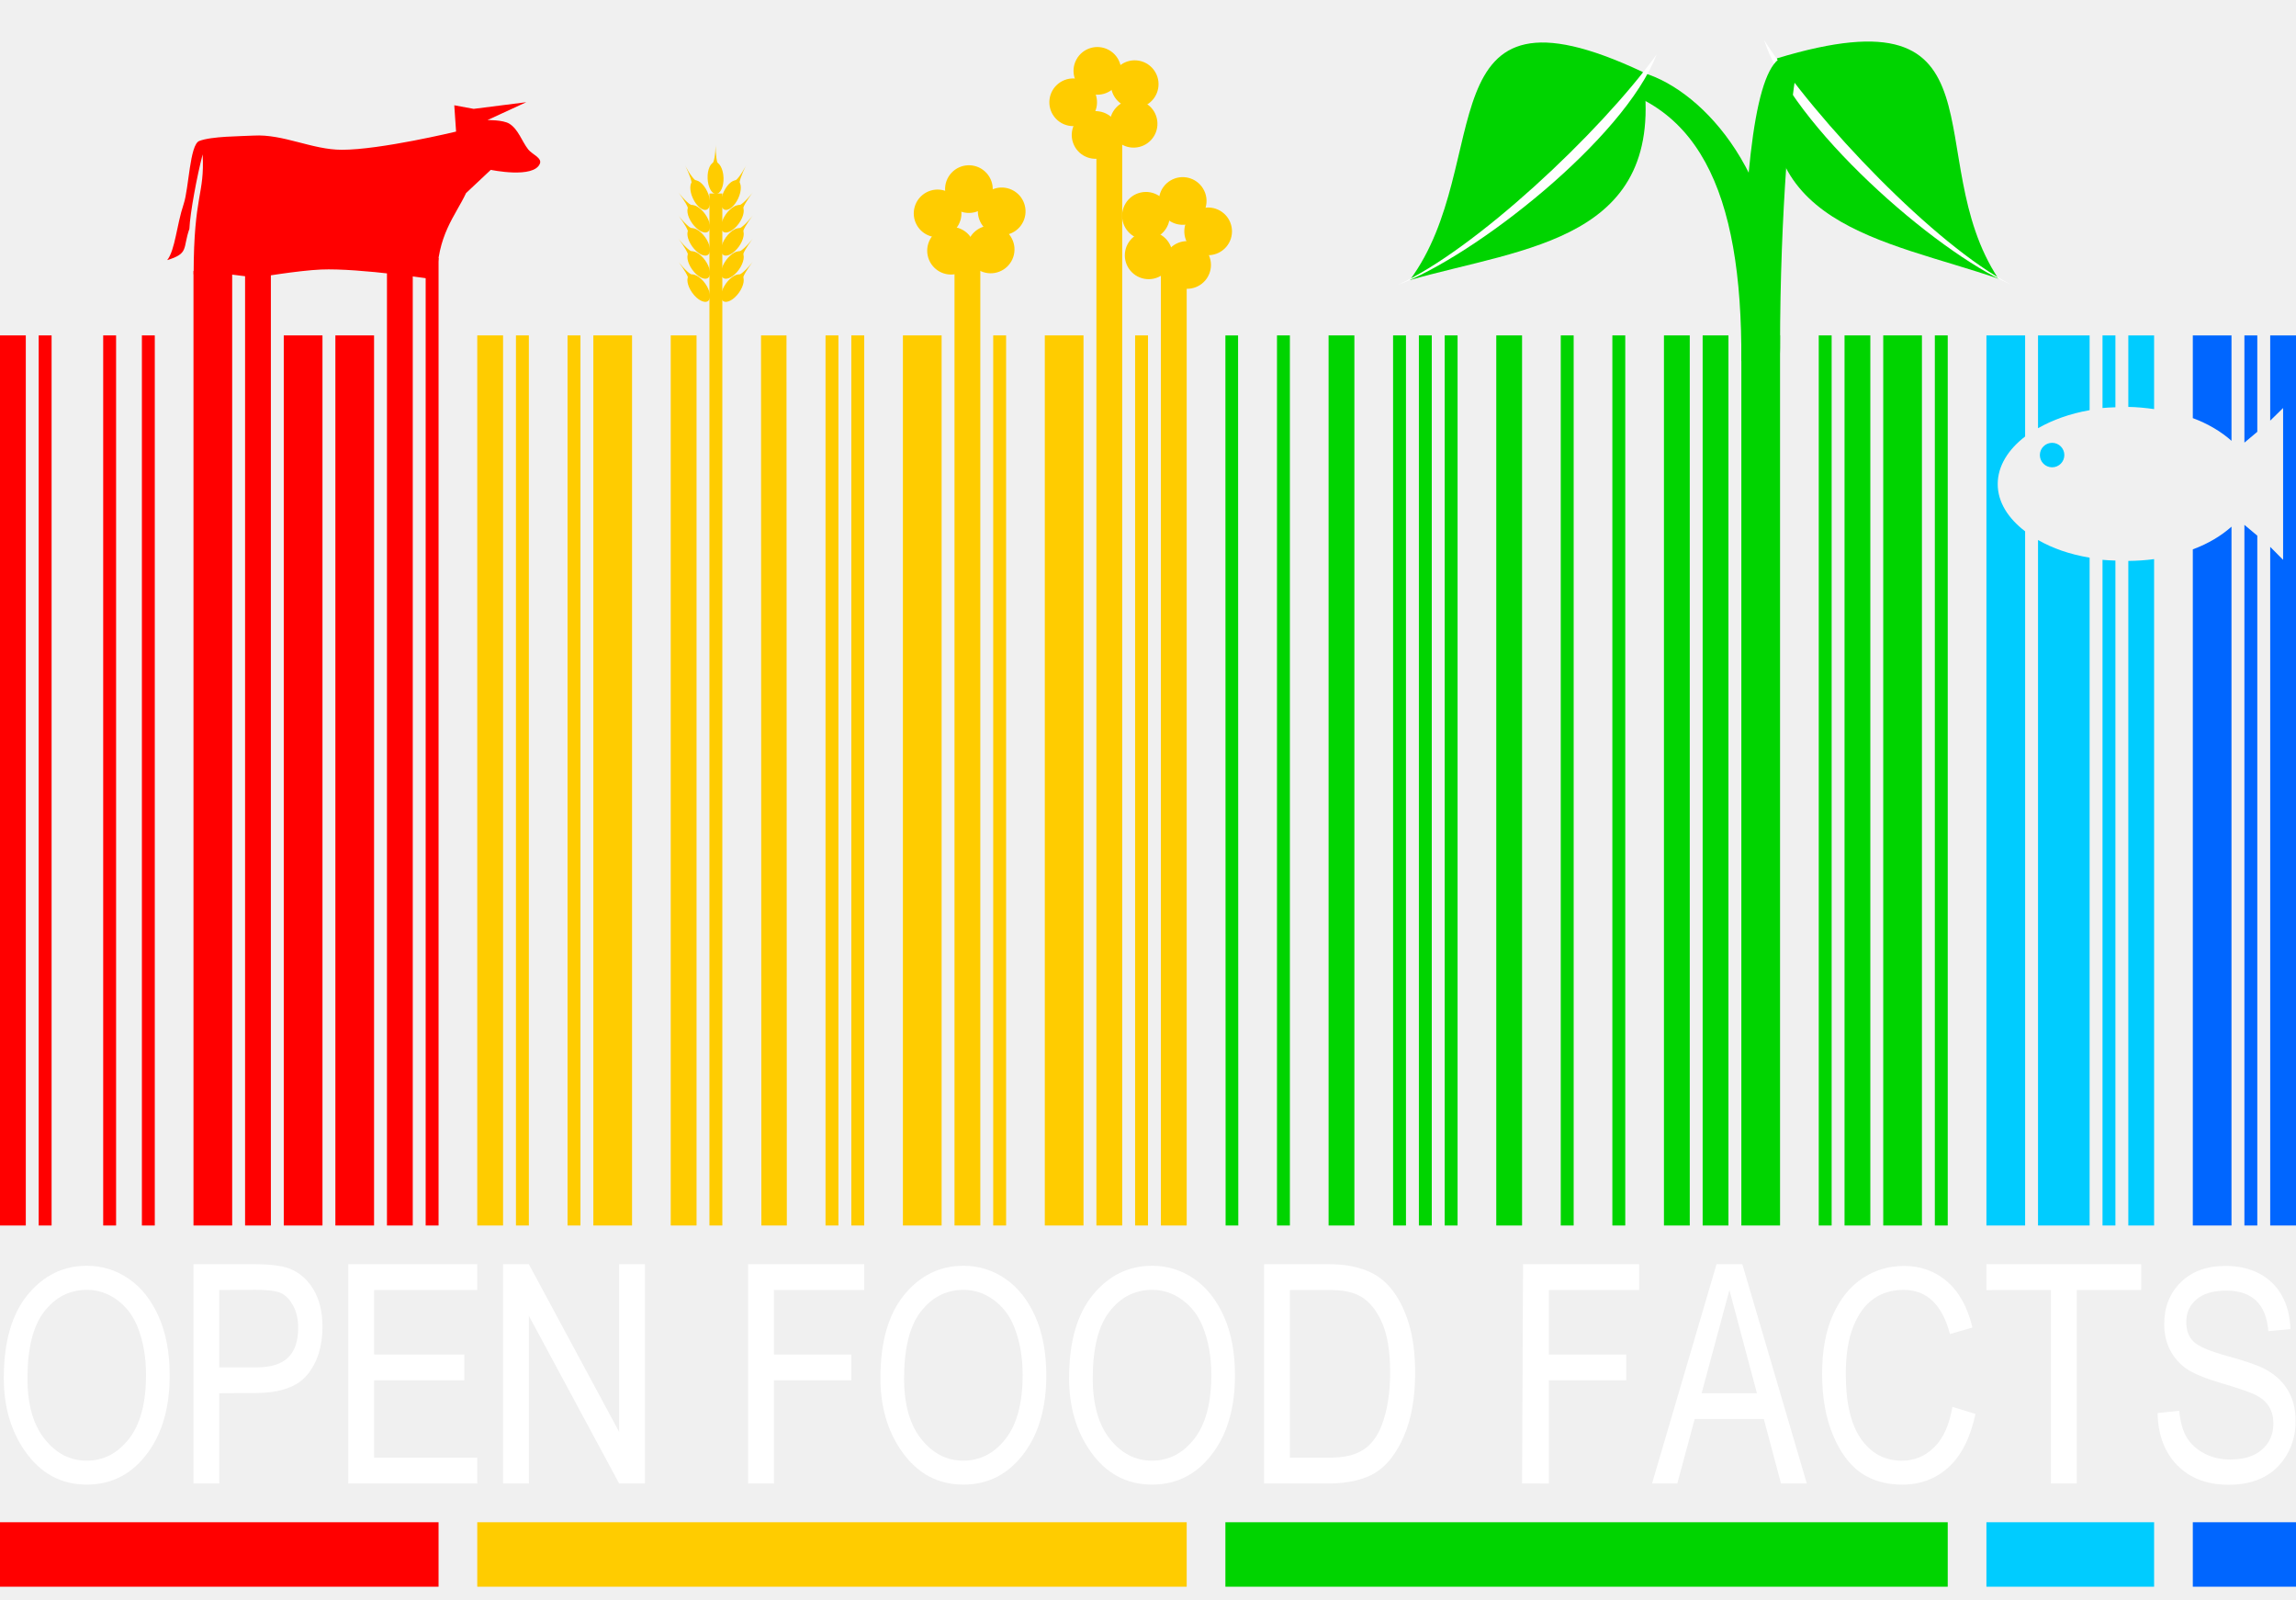
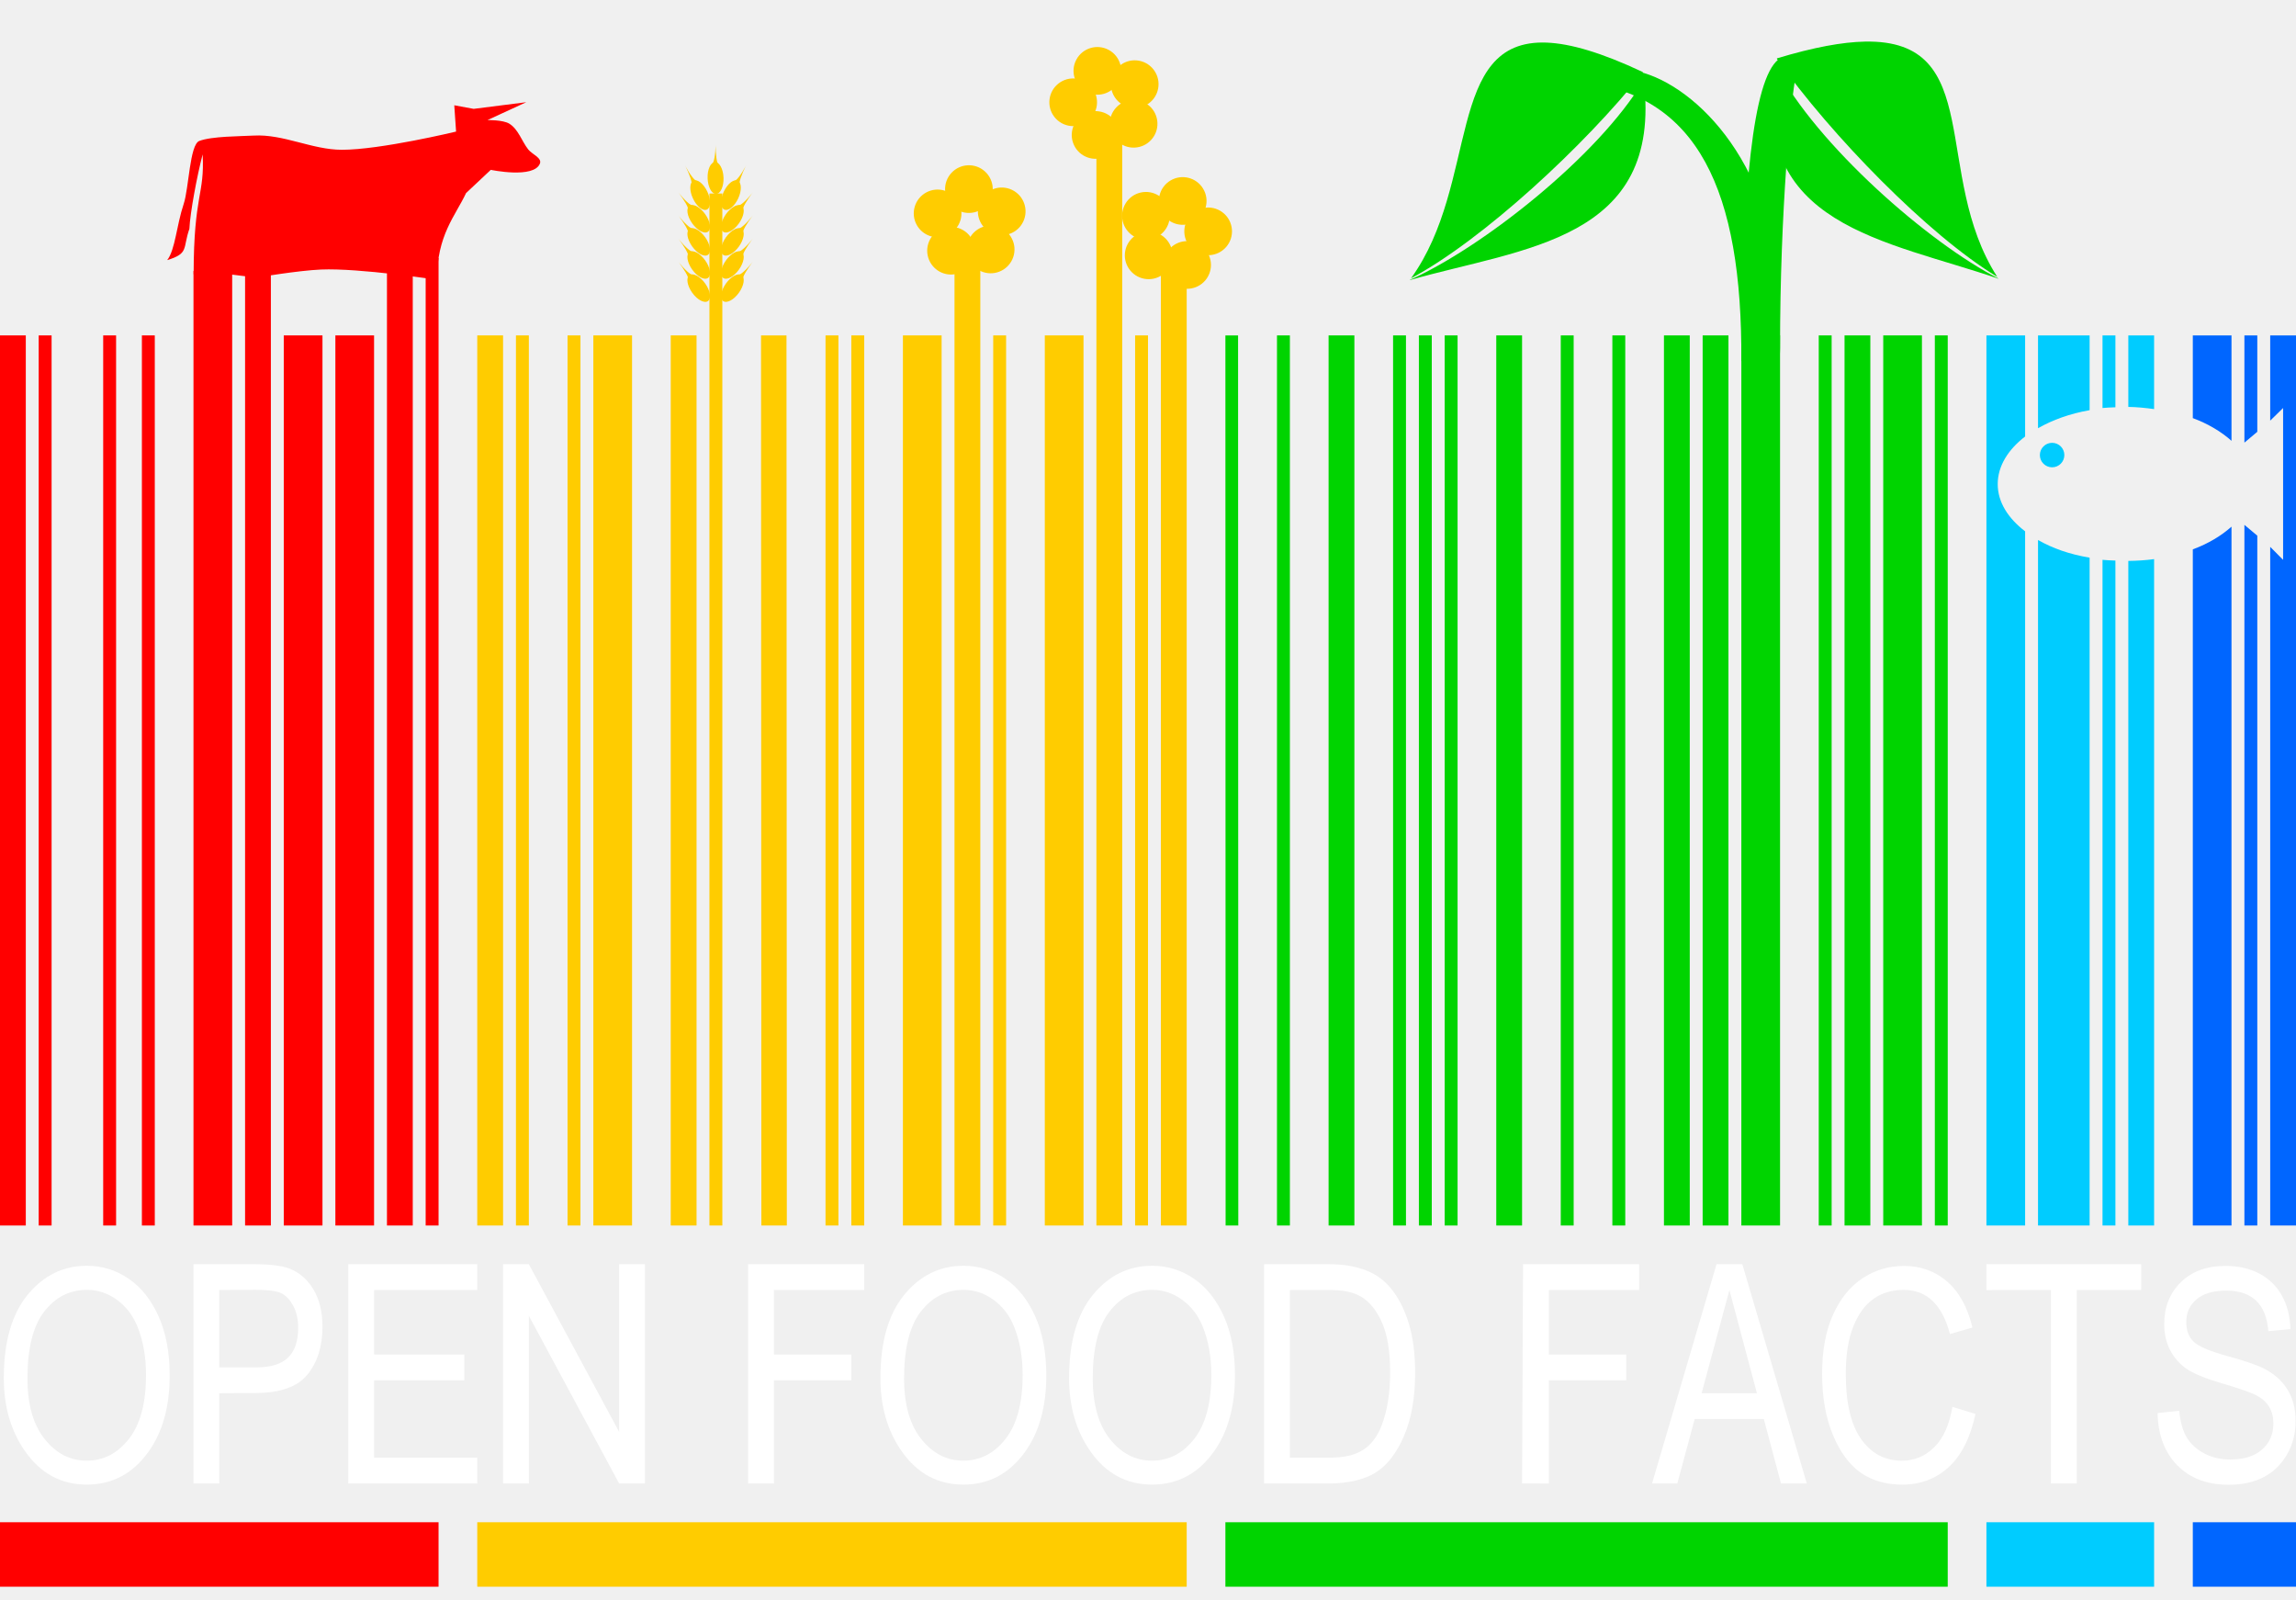
<svg xmlns="http://www.w3.org/2000/svg" width="178" height="124" id="svg8313" version="1.1">
  <defs id="defs8315" />
  <g id="layer1">
    <path style="fill:#0066ff;fill-opacity:1;fill-rule:nonzero;stroke:none" d="m 170,26 0,6.411 c 1.196,0.444 2.214,1.06 3,1.761 L 173,26 Z m 4,0 0,8.312 1,-0.839 L 175,26 Z m 2,0 0,6.607 1,-0.978 0,11.769 -1,-1.006 0,52.609 2,0 0,-69 z M 174,40.686 174,95 l 1,0 0,-53.475 z m -1,0.14 c -0.786,0.702 -1.796,1.313 -3,1.761 L 170,95 l 3,0 z" id="path7944" />
    <path style="fill:#00ccff;fill-opacity:1;fill-rule:nonzero;stroke:none" d="m 154,26 0,69 3,0 0,-53.811 c -1.324,-1.015 -2.125,-2.271 -2.125,-3.662 0,-1.391 0.801,-2.675 2.125,-3.69 L 157,26 Z m 4,0 0,7.194 c 1.126,-0.643 2.47,-1.129 4,-1.398 L 162,26 Z m 5,0 0,5.628 c 0.33,-0.036 0.66,-0.04 1,-0.056 l 0,-5.572 c -0.352,4.6e-5 -0.648,-3.3e-5 -1,-5.7e-5 z m 2,0 0,5.544 c 0.683,0.008 1.358,0.081 2,0.168 L 167,26 Z M 158,41.86 158,95 l 4,0 0,-51.77 c -1.587,-0.269 -2.875,-0.728 -4,-1.37 z m 9,1.482 c -0.641,0.088 -1.319,0.132 -2,0.14 L 165,95 l 2,0 z m -4,0.056 L 163,95 l 1,0 0,-51.546 c -0.34,-0.016 -0.671,-0.019 -1,-0.056 z" id="path7946" />
    <path id="path7948" d="m 150,26 0,69 1,0 0,-69 z" style="fill:#00d400;fill-opacity:1;fill-rule:nonzero;stroke:none" />
    <path id="path7950" d="m 146,26 0,69 3,0 0,-69 z" style="fill:#00d400;fill-opacity:1;fill-rule:nonzero;stroke:none" />
    <path id="path7952" d="m 143,26 0,69 2,0 0,-69 z" style="fill:#00d400;fill-opacity:1;fill-rule:nonzero;stroke:none" />
    <path id="path7954" d="m 141,26 0,69 1,0 0,-69 z" style="fill:#00d400;fill-opacity:1;fill-rule:nonzero;stroke:none" />
    <path id="path7956" d="m 135,24 0,71 3,0 -5e-5,-69 z" style="fill:#00d400;fill-opacity:1;fill-rule:nonzero;stroke:none" />
    <path id="path7958" d="m 132,26 0,69 2,0 -4e-5,-69 z" style="fill:#00d400;fill-opacity:1;fill-rule:nonzero;stroke:none" />
    <path id="path7960" d="m 129,26 0,69 2,0 1e-5,-69 z" style="fill:#00d400;fill-opacity:1;fill-rule:nonzero;stroke:none" />
    <path id="path7962" d="m 125,26 0,69 1,0 5e-5,-69 z" style="fill:#00d400;fill-opacity:1;fill-rule:nonzero;stroke:none" />
    <path id="path7964" d="m 121,26 0,69 1,0 6e-5,-69 z" style="fill:#00d400;fill-opacity:1;fill-rule:nonzero;stroke:none" />
    <path id="path7966" d="m 116,26 0,69 2,0 1e-5,-69 z" style="fill:#00d400;fill-opacity:1;fill-rule:nonzero;stroke:none" />
    <path id="path7968" d="m 112,26 0,69 1,0 -5e-5,-69 z" style="fill:#00d400;fill-opacity:1;fill-rule:nonzero;stroke:none" />
    <path id="path7970" d="m 110,26 0,69 1,0 -5e-5,-69 z" style="fill:#00d400;fill-opacity:1;fill-rule:nonzero;stroke:none" />
    <path id="path7972" d="m 108,26 0,69 1,0 4e-5,-69 z" style="fill:#00d400;fill-opacity:1;fill-rule:nonzero;stroke:none" />
    <path id="path7974" d="m 103,26 0,69 2,0 1e-5,-69 z" style="fill:#00d400;fill-opacity:1;fill-rule:nonzero;stroke:none" />
    <path id="path7976" d="m 99,26 0,69 1,0 0,-69 z" style="fill:#00d400;fill-opacity:1;fill-rule:nonzero;stroke:none" />
    <path id="path7978" d="m 95,26 0.017,69 0.983,0 -0.017,-69 z" style="fill:#00d400;fill-opacity:1;fill-rule:nonzero;stroke:none" />
    <path id="path7980" d="m 90,21 0,74 2,0 0,-74 z" style="fill:#ffcc00;fill-opacity:1;fill-rule:nonzero;stroke:none" />
    <path id="path7983" d="m 88,26 0,69 1,0 0,-69 z" style="fill:#ffcc00;fill-opacity:1;fill-rule:nonzero;stroke:none" />
    <path id="path7985" d="m 85,10 0,85 2,0 0,-85 z" style="fill:#ffcc00;fill-opacity:1;fill-rule:nonzero;stroke:none" />
    <path id="path7987" d="m 81,26 0,69 3,0 4e-6,-69 z" style="fill:#ffcc00;fill-opacity:1;fill-rule:nonzero;stroke:none" />
    <path id="path7989" d="m 77,26 0,69 1,0 3e-6,-69 z" style="fill:#ffcc00;fill-opacity:1;fill-rule:nonzero;stroke:none" />
    <path id="path7991" d="m 74,20 0,75 2,0 -7e-6,-75 z" style="fill:#ffcc00;fill-opacity:1;fill-rule:nonzero;stroke:none" />
    <path id="path7993" d="m 70,26 0,69 3,0 4e-6,-69 z" style="fill:#ffcc00;fill-opacity:1;fill-rule:nonzero;stroke:none" />
    <path id="path7995" d="m 66,26 0,69 1,0 3e-6,-69 z" style="fill:#ffcc00;fill-opacity:1;fill-rule:nonzero;stroke:none" />
    <path id="path7997" d="m 64,26 0,69 1,0 10e-7,-69 z" style="fill:#ffcc00;fill-opacity:1;fill-rule:nonzero;stroke:none" />
    <path id="path7999" d="m 59,26 0.026,69 1.974,0 -0.027,-69 z" style="fill:#ffcc00;fill-opacity:1;fill-rule:nonzero;stroke:none" />
    <path id="path8001" d="m 55,15 0,80 1,0 -9e-6,-80 z" style="fill:#ffcc00;fill-opacity:1;fill-rule:nonzero;stroke:none" />
    <path id="path8003" d="m 52,26 0,69 2,0 3e-6,-69 z" style="fill:#ffcc00;fill-opacity:1;fill-rule:nonzero;stroke:none" />
    <path id="path8005" d="m 46,26 0,69 3,0 -7e-6,-69 z" style="fill:#ffcc00;fill-opacity:1;fill-rule:nonzero;stroke:none" />
    <path id="path8007" d="m 44,26 0,69 1,0 10e-7,-69 z" style="fill:#ffcc00;fill-opacity:1;fill-rule:nonzero;stroke:none" />
    <path id="path8009" d="m 40,26 0,69 1,0 2e-6,-69 z" style="fill:#ffcc00;fill-opacity:1;fill-rule:nonzero;stroke:none" />
    <path id="path8011" d="m 37,26 0,69 2,0 4e-6,-69 z" style="fill:#ffcc00;fill-opacity:1;fill-rule:nonzero;stroke:none" />
    <path id="path8013" d="m 33,20 0,75 1,0 -7e-6,-75 z" style="fill:#ff0000;fill-opacity:1;fill-rule:nonzero;stroke:none" />
    <path id="path8015" d="m 30,19 0,76 2,0 4e-6,-76 z" style="fill:#ff0000;fill-opacity:1;fill-rule:nonzero;stroke:none" />
    <path id="path8017" d="m 26,26 0,69 3,0 0,-69 z" style="fill:#ff0000;fill-opacity:1;fill-rule:nonzero;stroke:none" />
    <path id="path8019" d="m 22,26 0,69 3,0 -5e-6,-69 z" style="fill:#ff0000;fill-opacity:1;fill-rule:nonzero;stroke:none" />
    <path id="path8021" d="m 19,20 0,75 2,0 -8.6e-5,-75 z" style="fill:#ff0000;fill-opacity:1;fill-rule:nonzero;stroke:none" />
    <path id="path8023" d="m 15,21 0,74 3,0 -3.5e-5,-74 z" style="fill:#ff0000;fill-opacity:1;fill-rule:nonzero;stroke:none" />
    <path id="path8025" d="m 11,26 0,69 1,0 -4.9e-5,-69 z" style="fill:#ff0000;fill-opacity:1;fill-rule:nonzero;stroke:none" />
    <path id="path8027" d="M 8,26 8,95 9,95 9,26 Z" style="fill:#ff0000;fill-opacity:1;fill-rule:nonzero;stroke:none" />
    <path id="path8029" d="m 3,26 0,69 1,0 0,-69 z" style="fill:#ff0000;fill-opacity:1;fill-rule:nonzero;stroke:none" />
    <path id="path8031" d="m 1.3e-5,26 0,69 2,0 0,-69 z" style="fill:#ff0000;fill-opacity:1;fill-rule:nonzero;stroke:none" />
    <path id="path8033" d="m 12.96,20.168 c 0.63,-0.816 0.719,-2.676 1.281,-4.359 0.405,-1.213 0.464,-4.597 1.209,-4.882 0.968,-0.371 3.17,-0.358 4.224,-0.417 2.3,-0.128 4.519,1.099 6.823,1.101 2.991,0.004 8.861,-1.411 8.861,-1.411 l -0.14,-2.039 1.506,0.278 4.077,-0.517 -3.008,1.386 c 0,0 1.202,-0.021 1.688,0.277 0.705,0.432 0.96,1.347 1.469,1.999 0.292,0.374 1.082,0.654 0.908,1.096 -0.47,1.191 -3.809,0.486 -3.809,0.486 l -1.919,1.803 c -0.833,1.779 -2.261,3.262 -2.254,6.722 0,0 -6.007,-0.923 -8.991,-0.797 -1.764,0.075 -4.969,0.618 -4.969,0.618 -1.609,-0.137 -3.297,-0.529 -4.905,-0.25 0.009,-6.235 0.867,-6.129 0.699,-9.295 -0.439,1.68 -0.971,4.517 -1.027,5.772 -0.535,1.526 -0.012,1.9 -1.722,2.426 z" style="fill:#ff0000;fill-opacity:1" />
    <g style="fill:#ffcc00" transform="matrix(0.01488015,-0.01147672,0.01147672,0.01488015,39.17529,7.567521)" id="g8035">
      <ellipse ry="32.857" rx="65.714" cy="762.362" cx="567.143" style="fill:#ffcc00;fill-opacity:1;stroke:none" id="path8037" transform="matrix(0.5827094,-0.8126806,0.8126806,0.5827094,-465.7507,809.0326)" />
      <path style="fill:#ffcc00;fill-opacity:1;stroke:none" d="m 494.286,741.648 c 0,0 14.409,-2.316 20.714,-5.714 22.088,-11.904 53.571,-52.857 53.571,-52.857 0,0 -33.142,43.139 -40,65 -2.072,6.604 -1.429,20.714 -1.429,20.714 z" id="path8039" />
    </g>
    <g transform="matrix(0.8945857,0,0,0.8945857,-468.1301,-644.427)" id="g8041">
      <g id="g8043" transform="translate(-9.545942,1.149048)" style="fill:#ffcc00">
        <g transform="matrix(0.02100622,0,0,0.02100622,586.1392,725.5328)" id="g8045" style="fill:#ffcc00">
          <ellipse ry="32.857" rx="65.714" cy="762.362" cx="567.143" style="fill:#ffcc00;fill-opacity:1;stroke:none" id="path8047" transform="matrix(0.5827094,-0.8126806,0.8126806,0.5827094,-465.7507,809.0326)" />
          <path style="fill:#ffcc00;fill-opacity:1;stroke:none" d="m 494.286,741.648 c 0,0 14.409,-2.316 20.714,-5.714 22.088,-11.904 53.571,-52.857 53.571,-52.857 0,0 -33.142,43.139 -40,65 -2.072,6.604 -1.429,20.714 -1.429,20.714 z" id="path8049" />
        </g>
        <g transform="matrix(0.02100622,0,0,0.02100622,586.1392,727.5359)" id="g8051" style="fill:#ffcc00">
          <ellipse ry="32.857" rx="65.714" cy="762.362" cx="567.143" style="fill:#ffcc00;fill-opacity:1;stroke:none" id="path8053" transform="matrix(0.5827094,-0.8126806,0.8126806,0.5827094,-465.7507,809.0326)" />
          <path style="fill:#ffcc00;fill-opacity:1;stroke:none" d="m 494.286,741.648 c 0,0 14.409,-2.316 20.714,-5.714 22.088,-11.904 53.571,-52.857 53.571,-52.857 0,0 -33.142,43.139 -40,65 -2.072,6.604 -1.429,20.714 -1.429,20.714 z" id="path8055" />
        </g>
        <g transform="matrix(0.02100622,0,0,0.02100622,586.1392,723.5297)" id="g8057" style="fill:#ffcc00">
          <ellipse ry="32.857" rx="65.714" cy="762.362" cx="567.143" style="fill:#ffcc00;fill-opacity:1;stroke:none" id="path8059" transform="matrix(0.5827094,-0.8126806,0.8126806,0.5827094,-465.7507,809.0326)" />
          <path style="fill:#ffcc00;fill-opacity:1;stroke:none" d="m 494.286,741.648 c 0,0 14.409,-2.316 20.714,-5.714 22.088,-11.904 53.571,-52.857 53.571,-52.857 0,0 -33.142,43.139 -40,65 -2.072,6.604 -1.429,20.714 -1.429,20.714 z" id="path8061" />
        </g>
        <g transform="matrix(0.02100622,0,0,0.02100622,586.1392,721.5266)" id="g8063" style="fill:#ffcc00">
          <ellipse ry="32.857" rx="65.714" cy="762.362" cx="567.143" style="fill:#ffcc00;fill-opacity:1;stroke:none" id="path8065" transform="matrix(0.5827094,-0.8126806,0.8126806,0.5827094,-465.7507,809.0326)" />
          <path style="fill:#ffcc00;fill-opacity:1;stroke:none" d="m 494.286,741.648 c 0,0 14.409,-2.316 20.714,-5.714 22.088,-11.904 53.571,-52.857 53.571,-52.857 0,0 -33.142,43.139 -40,65 -2.072,6.604 -1.429,20.714 -1.429,20.714 z" id="path8067" />
        </g>
        <g transform="matrix(0.02064274,-0.0038908,0.0038908,0.02064274,583.1049,721.6493)" id="g8069" style="fill:#ffcc00">
          <ellipse ry="32.857" rx="65.714" cy="762.362" cx="567.143" style="fill:#ffcc00;fill-opacity:1;stroke:none" id="path8071" transform="matrix(0.5827094,-0.8126806,0.8126806,0.5827094,-465.7507,809.0326)" />
          <path style="fill:#ffcc00;fill-opacity:1;stroke:none" d="m 494.286,741.648 c 0,0 14.409,-2.316 20.714,-5.714 22.088,-11.904 53.571,-52.857 53.571,-52.857 0,0 -33.142,43.139 -40,65 -2.072,6.604 -1.429,20.714 -1.429,20.714 z" id="path8073" />
        </g>
      </g>
      <g id="g8075" style="fill:#ffcc00" transform="translate(-10.25305,1.149048)">
        <g transform="matrix(-0.02100622,0,0,0.02100622,604.2694,725.5328)" id="g8077" style="fill:#ffcc00">
          <ellipse ry="32.857" rx="65.714" cy="762.362" cx="567.143" style="fill:#ffcc00;fill-opacity:1;stroke:none" id="path8079" transform="matrix(0.5827094,-0.8126806,0.8126806,0.5827094,-465.7507,809.0326)" />
          <path style="fill:#ffcc00;fill-opacity:1;stroke:none" d="m 494.286,741.648 c 0,0 14.409,-2.316 20.714,-5.714 22.088,-11.904 53.571,-52.857 53.571,-52.857 0,0 -33.142,43.139 -40,65 -2.072,6.604 -1.429,20.714 -1.429,20.714 z" id="path8081" />
        </g>
        <g transform="matrix(-0.02100622,0,0,0.02100622,604.2694,727.5359)" id="g8083" style="fill:#ffcc00">
          <ellipse ry="32.857" rx="65.714" cy="762.362" cx="567.143" style="fill:#ffcc00;fill-opacity:1;stroke:none" id="path8085" transform="matrix(0.5827094,-0.8126806,0.8126806,0.5827094,-465.7507,809.0326)" />
          <path style="fill:#ffcc00;fill-opacity:1;stroke:none" d="m 494.286,741.648 c 0,0 14.409,-2.316 20.714,-5.714 22.088,-11.904 53.571,-52.857 53.571,-52.857 0,0 -33.142,43.139 -40,65 -2.072,6.604 -1.429,20.714 -1.429,20.714 z" id="path8087" />
        </g>
        <g transform="matrix(-0.02100622,0,0,0.02100622,604.2694,723.5297)" id="g8089" style="fill:#ffcc00">
          <ellipse ry="32.857" rx="65.714" cy="762.362" cx="567.143" style="fill:#ffcc00;fill-opacity:1;stroke:none" id="path8091" transform="matrix(0.5827094,-0.8126806,0.8126806,0.5827094,-465.7507,809.0326)" />
          <path style="fill:#ffcc00;fill-opacity:1;stroke:none" d="m 494.286,741.648 c 0,0 14.409,-2.316 20.714,-5.714 22.088,-11.904 53.571,-52.857 53.571,-52.857 0,0 -33.142,43.139 -40,65 -2.072,6.604 -1.429,20.714 -1.429,20.714 z" id="path8093" />
        </g>
        <g transform="matrix(-0.02100622,0,0,0.02100622,604.2694,721.5266)" id="g8095" style="fill:#ffcc00">
          <ellipse ry="32.857" rx="65.714" cy="762.362" cx="567.143" style="fill:#ffcc00;fill-opacity:1;stroke:none" id="path8097" transform="matrix(0.5827094,-0.8126806,0.8126806,0.5827094,-465.7507,809.0326)" />
          <path style="fill:#ffcc00;fill-opacity:1;stroke:none" d="m 494.286,741.648 c 0,0 14.409,-2.316 20.714,-5.714 22.088,-11.904 53.571,-52.857 53.571,-52.857 0,0 -33.142,43.139 -40,65 -2.072,6.604 -1.429,20.714 -1.429,20.714 z" id="path8099" />
        </g>
        <g transform="matrix(-0.02064274,-0.0038908,-0.0038908,0.02064274,607.3037,721.6493)" id="g8101" style="fill:#ffcc00">
          <ellipse ry="32.857" rx="65.714" cy="762.362" cx="567.143" style="fill:#ffcc00;fill-opacity:1;stroke:none" id="path8103" transform="matrix(0.5827094,-0.8126806,0.8126806,0.5827094,-465.7507,809.0326)" />
          <path style="fill:#ffcc00;fill-opacity:1;stroke:none" d="m 494.286,741.648 c 0,0 14.409,-2.316 20.714,-5.714 22.088,-11.904 53.571,-52.857 53.571,-52.857 0,0 -33.142,43.139 -40,65 -2.072,6.604 -1.429,20.714 -1.429,20.714 z" id="path8105" />
        </g>
      </g>
    </g>
    <g id="g8107" transform="matrix(0.485552,-0.5575424,0.5575424,0.485552,-616.0395,-2.57711)">
      <circle r="2.5" cy="732.362" cx="608" style="fill:#ffcc00;fill-opacity:1" id="path8109" transform="translate(1.5,9.75)" />
      <circle r="2.5" cy="732.362" cx="608" id="path8111" style="fill:#ffcc00;fill-opacity:1" transform="matrix(0.309017,-0.9510565,0.9510565,0.309017,-274.25,1089.937)" />
      <circle r="2.5" cy="732.362" cx="608" transform="matrix(-0.809017,-0.5877853,0.5877853,-0.809017,667.8576,1685.987)" style="fill:#ffcc00;fill-opacity:1" id="path8113" />
      <circle r="2.5" cy="732.362" cx="608" id="path8115" style="fill:#ffcc00;fill-opacity:1" transform="matrix(-0.809017,0.5877853,-0.5877853,-0.809017,1525.862,974.1791)" />
      <circle r="2.5" cy="732.362" cx="608" transform="matrix(0.309017,0.9510565,-0.9510565,0.309017,1114.03,-61.79243)" style="fill:#ffcc00;fill-opacity:1" id="path8117" />
    </g>
    <g transform="matrix(-0.6491698,-0.3538261,0.3538261,-0.6491698,218.1648,702.9075)" id="g8119">
      <circle r="2.5" cy="732.362" cx="608" transform="translate(1.5,9.75)" id="path8121" style="fill:#ffcc00;fill-opacity:1" />
      <circle r="2.5" cy="732.362" cx="608" transform="matrix(0.309017,-0.9510565,0.9510565,0.309017,-274.25,1089.937)" style="fill:#ffcc00;fill-opacity:1" id="path8123" />
      <circle r="2.5" cy="732.362" cx="608" id="path8125" style="fill:#ffcc00;fill-opacity:1" transform="matrix(-0.809017,-0.5877853,0.5877853,-0.809017,667.8576,1685.987)" />
      <circle r="2.5" cy="732.362" cx="608" transform="matrix(-0.809017,0.5877853,-0.5877853,-0.809017,1525.862,974.1791)" style="fill:#ffcc00;fill-opacity:1" id="path8127" />
      <circle r="2.5" cy="732.362" cx="608" id="path8129" style="fill:#ffcc00;fill-opacity:1" transform="matrix(0.309017,0.9510565,-0.9510565,0.309017,1114.03,-61.79243)" />
    </g>
    <g id="g8131" transform="matrix(0.3145027,-0.6691056,0.6691056,0.3145027,-610.5824,190.8088)">
      <circle r="2.5" cy="732.362" cx="608" style="fill:#ffcc00;fill-opacity:1" id="path8133" transform="translate(1.5,9.75)" />
      <circle r="2.5" cy="732.362" cx="608" id="path8135" style="fill:#ffcc00;fill-opacity:1" transform="matrix(0.309017,-0.9510565,0.9510565,0.309017,-274.25,1089.937)" />
      <circle r="2.5" cy="732.362" cx="608" transform="matrix(-0.809017,-0.5877853,0.5877853,-0.809017,667.8576,1685.987)" style="fill:#ffcc00;fill-opacity:1" id="path8137" />
      <circle r="2.5" cy="732.362" cx="608" id="path8139" style="fill:#ffcc00;fill-opacity:1" transform="matrix(-0.809017,0.5877853,-0.5877853,-0.809017,1525.862,974.1791)" />
      <circle r="2.5" cy="732.362" cx="608" transform="matrix(0.309017,0.9510565,-0.9510565,0.309017,1114.03,-61.79243)" style="fill:#ffcc00;fill-opacity:1" id="path8141" />
    </g>
    <path style="fill:#00d400;fill-opacity:1;fill-rule:nonzero;stroke:none" d="M 122.447,6.337 C 131.636,7.287 135.077,14.768 135,28 l 2.964,-1.399 c 0,-1.462 -0.025,-1.249 -0.025,-2.711 0,-10.867 -6.404,-17.275 -10.912,-18.344 z" id="path8143" />
-     <g transform="matrix(0.8945857,0,0,0.8945857,-468.0985,-644.427)" id="g8145">
-       <g transform="translate(-0.6875,-0.0625)" id="g8147">
-         <path id="path8149" d="m 646.119,744.697 c 9.989,-2.857 22.361,-3.407 20.189,-18.032 -19.131,-9.004 -12.683,7.9 -20.189,18.032 z" style="fill:#00d400;stroke:none" />
-         <path id="path8151" d="m 667.509,725.149 c -4.97,6.864 -15.796,16.964 -22.451,19.976 6.682,-2.485 19.651,-12.664 22.451,-19.976 z" style="fill:#ffffff;fill-opacity:1;stroke:none" />
-       </g>
-     </g>
-     <g id="g8153" transform="matrix(0.7372911,0.5066414,0.5066414,-0.7372911,-728.9281,199.4254)">
-       <g transform="matrix(-0.8535137,-0.5210703,0.5210703,-0.8535137,864.5889,1695.245)" id="g8155">
-         <g transform="translate(-0.6875,-0.0625)" id="g8157">
-           <path id="path8159" d="m 646.119,744.697 c 9.989,-2.857 22.361,-3.407 20.189,-18.032 -19.999,-7.248 -12.683,7.9 -20.189,18.032 z" style="fill:#00d400;stroke:none" />
-           <path id="path8161" d="m 667.509,725.149 c -4.97,6.864 -15.796,16.964 -22.451,19.976 6.682,-2.485 19.651,-12.664 22.451,-19.976 z" style="fill:#ffffff;fill-opacity:1;stroke:none" />
-         </g>
-       </g>
-     </g>
+     <path style="fill:#00d400;stroke:none;stroke-width:0.895" d="M 119.91 3.303 C 112.015 2.987 114.713 14.207 109.391 21.574 C 114.912 18.633 122.865 11.295 127.361 5.625 C 127.359 5.61 127.358 5.597 127.355 5.582 C 124.146 4.072 121.743 3.376 119.91 3.303 z M 127.432 6.205 C 123.908 12.125 114.857 19.222 109.311 21.691 C 109.305 21.699 109.3 21.706 109.295 21.713 C 118.084 19.199 128.927 18.672 127.432 6.205 z " id="path8149" />
+     <path style="fill:#00d400;stroke:none;stroke-width:0.895" d="M 144.584 3.225 C 142.834 3.259 140.61 3.663 137.764 4.523 C 137.761 4.538 137.759 4.552 137.756 4.566 C 141.94 10.47 149.485 18.226 154.84 21.461 C 149.74 13.535 153.98 3.042 144.584 3.225 z M 137.654 5.141 C 135.488 17.51 146.287 18.621 154.928 21.605 C 154.922 21.597 154.918 21.588 154.912 21.58 C 149.507 18.814 140.852 11.241 137.654 5.141 z " id="path8159" />
    <path id="path8163" d="M 137.878,4.604 C 135.885,6.169 135.077,14.768 135,28 l 2.964,-1.399 c 0,-1.462 0.036,1.86 0.036,0.399 0,-10.867 0.859,-19.322 1.215,-21.118 z" style="fill:#00d400;fill-opacity:1;fill-rule:nonzero;stroke:none" />
    <circle r="0.949" cy="35.276" cx="159.092" style="fill:#00ccff;fill-opacity:1;stroke:none" id="path8165" />
    <path id="path8169" d="m 170,118 0,5 c 2.666,0 5.334,0 8,0 l 0,-5 c -2.666,0 -5.334,0 -8,0 z" style="fill:#0066ff;fill-opacity:1;fill-rule:nonzero;stroke:none" />
    <path id="path8171" d="m 154,118 0,5 c 4.334,0 8.666,0 13,0 l 0,-5 c -4.334,0 -8.666,0 -13,0 z" style="fill:#00ccff;fill-opacity:1;fill-rule:nonzero;stroke:none" />
    <path id="path8173" d="m 95,118 0,5 c 18.66,0 37.34,0 56,0 l 0,-5 C 132.34,118 113.66,118 95,118 Z" style="fill:#00d400;fill-opacity:1;fill-rule:nonzero;stroke:none" />
    <path id="path8175" d="m 37,118 0,5 C 55.333,123 73.667,123 92,123 l 0,-5 c -18.333,0 -36.667,0 -55,0 z" style="fill:#ffcc00;fill-opacity:1;fill-rule:nonzero;stroke:none" />
    <path id="path8177" d="m 0,118 0,5 c 11.334,0 22.666,0 34,0 l 0,-5 C 22.666,118 11.334,118 0,118 Z" style="fill:#ff0000;fill-opacity:1;fill-rule:nonzero;stroke:none" />
    <g style="font-style:normal;font-variant:normal;font-weight:normal;font-stretch:normal;font-size:32.817px;line-height:125%;font-family:'Arial Narrow';-inkscape-font-specification:'Arial Narrow';letter-spacing:0px;word-spacing:0px;fill:#ffffff;fill-opacity:1;stroke:none" id="text8179" transform="translate(0,2.637817)">
      <path d="m 0.295,104.184 c -9.5e-7,-2.796 0.615,-4.945 1.845,-6.447 1.23,-1.502 2.762,-2.253 4.596,-2.253 1.185,1.7e-5 2.266,0.336 3.243,1.006 0.977,0.671 1.75,1.646 2.32,2.924 0.57,1.279 0.855,2.801 0.855,4.568 -1.4e-5,2.43 -0.552,4.41 -1.655,5.938 -1.215,1.685 -2.807,2.527 -4.775,2.527 -1.983,0 -3.579,-0.865 -4.786,-2.594 -1.096,-1.566 -1.644,-3.456 -1.644,-5.67 z m 1.834,0.034 c -2.8e-6,2.02 0.445,3.588 1.336,4.702 0.891,1.115 1.974,1.672 3.249,1.672 1.305,0 2.399,-0.563 3.282,-1.689 0.883,-1.126 1.325,-2.781 1.325,-4.965 -1.2e-5,-1.409 -0.227,-2.669 -0.682,-3.78 C 10.289,99.308 9.762,98.628 9.057,98.117 8.353,97.607 7.583,97.351 6.748,97.351 5.406,97.351 4.301,97.91 3.432,99.029 2.564,100.147 2.129,101.877 2.129,104.218 Z" style="font-size:22.903px;fill:#ffffff" id="path3685" />
      <path d="m 15,112.362 0,-17 4.675,0 c 1.224,1.6e-5 2.127,0.107 2.708,0.321 0.796,0.291 1.431,0.83 1.905,1.618 0.474,0.788 0.712,1.756 0.712,2.904 -1.2e-5,1.515 -0.386,2.751 -1.159,3.707 -0.773,0.956 -2.108,1.424 -4.005,1.435 L 17,105.362 l 0,7 z m 2,-9 2.87,-7.7e-4 c 1.125,-3e-4 1.947,-0.254 2.467,-0.763 0.52,-0.509 0.78,-1.276 0.78,-2.301 -9e-6,-0.666 -0.128,-1.236 -0.384,-1.71 -0.256,-0.474 -0.566,-0.8 -0.93,-0.976 -0.363,-0.176 -1.02,-0.264 -1.968,-0.264 L 17,97.362 Z" style="font-size:22.903px;fill:#ffffff" id="path3687" />
      <path d="m 27,112.362 0,-17 10,0 0,2 -8,0 0,5 7,0 0,2 -7,0 0,6 8,0 0,2 z" style="font-size:22.903px;fill:#ffffff" id="path3689" />
      <path d="m 39,112.362 0,-17 2,0 7,13 0,-13 2,0 0,17 -2,0 -7,-13 0,13 z" style="font-size:22.903px;fill:#ffffff" id="path3691" />
      <path d="m 58,112.362 0,-17 9,0 0,2 -7,0 0,5 6,0 0,2 -6,0 0,8 z" style="font-size:22.903px;fill:#ffffff" id="path3693" />
      <path d="m 68.256,104.184 c -10e-7,-2.796 0.615,-4.945 1.845,-6.447 1.23,-1.502 2.762,-2.253 4.596,-2.253 1.185,1.7e-5 2.266,0.336 3.243,1.006 0.977,0.671 1.75,1.646 2.32,2.924 0.57,1.279 0.855,2.801 0.855,4.568 -1.4e-5,2.43 -0.552,4.41 -1.655,5.938 -1.215,1.685 -2.807,2.527 -4.775,2.527 -1.983,0 -3.579,-0.865 -4.786,-2.594 -1.096,-1.566 -1.644,-3.456 -1.644,-5.67 z m 1.834,0.034 c -3e-6,2.02 0.445,3.588 1.336,4.702 0.891,1.115 1.974,1.672 3.249,1.672 1.305,0 2.399,-0.563 3.282,-1.689 0.883,-1.126 1.325,-2.781 1.325,-4.965 -1.2e-5,-1.409 -0.227,-2.669 -0.682,-3.78 -0.35,-0.85 -0.878,-1.53 -1.582,-2.041 -0.705,-0.511 -1.474,-0.766 -2.309,-0.766 -1.342,1.5e-5 -2.447,0.559 -3.316,1.677 -0.869,1.118 -1.303,2.848 -1.303,5.189 z" style="font-size:22.903px;fill:#ffffff" id="path3695" />
      <path d="m 82.883,104.184 c -1e-6,-2.796 0.615,-4.945 1.845,-6.447 1.23,-1.502 2.762,-2.253 4.596,-2.253 1.185,1.7e-5 2.266,0.336 3.243,1.006 0.977,0.671 1.75,1.646 2.32,2.924 0.57,1.279 0.855,2.801 0.855,4.568 -1.4e-5,2.43 -0.552,4.41 -1.655,5.938 -1.215,1.685 -2.807,2.527 -4.775,2.527 -1.983,0 -3.579,-0.865 -4.786,-2.594 -1.096,-1.566 -1.644,-3.456 -1.644,-5.67 z m 1.834,0.034 c -3e-6,2.02 0.445,3.588 1.336,4.702 0.891,1.115 1.974,1.672 3.249,1.672 1.305,0 2.399,-0.563 3.282,-1.689 0.883,-1.126 1.325,-2.781 1.325,-4.965 -1.2e-5,-1.409 -0.227,-2.669 -0.682,-3.78 -0.35,-0.85 -0.878,-1.53 -1.582,-2.041 -0.705,-0.511 -1.474,-0.766 -2.309,-0.766 -1.342,1.5e-5 -2.447,0.559 -3.316,1.677 -0.869,1.118 -1.303,2.848 -1.303,5.189 z" style="font-size:22.903px;fill:#ffffff" id="path3697" />
      <path d="m 98,112.362 0,-17 5,0 c 1.213,1.6e-5 2.005,0.174 2.635,0.383 0.827,0.27 1.543,0.72 2.15,1.437 0.606,0.718 1.079,1.623 1.417,2.715 0.339,1.092 0.508,2.387 0.508,3.885 -1e-5,1.922 -0.287,3.553 -0.862,4.892 -0.575,1.339 -1.313,2.289 -2.215,2.848 -0.902,0.56 -2.176,0.839 -3.633,0.839 z m 2,-2 3,0 c 1.221,0 2.017,-0.198 2.647,-0.588 0.63,-0.39 1.114,-1.017 1.453,-1.882 0.449,-1.15 0.673,-2.528 0.673,-4.134 -1e-5,-1.721 -0.238,-3.074 -0.715,-4.058 -0.476,-0.984 -1.089,-1.642 -1.837,-1.974 C 104.718,97.503 104.095,97.362 103,97.362 l -3,0 z" style="font-size:22.903px;fill:#ffffff" id="path3699" />
      <path d="m 118,112.362 0.076,-17 9,0 0,2 -7,3.8e-5 0,5 6,0 0,2 -6,0 0,8 z" style="font-size:22.903px;fill:#ffffff" id="path3701" />
      <path d="m 128.076,112.362 5,-17 2,0 5,17 -2,0 -4,-15 -4.04,15 z" style="font-size:22.903px;fill:#ffffff" id="path3703" />
      <path d="m 151.361,106.421 1.789,0.548 c -0.395,1.841 -1.087,3.215 -2.074,4.121 -0.988,0.906 -2.19,1.359 -3.607,1.359 -1.245,0 -2.309,-0.304 -3.193,-0.911 -0.883,-0.608 -1.607,-1.582 -2.17,-2.924 -0.563,-1.342 -0.844,-2.926 -0.844,-4.753 0,-1.804 0.281,-3.331 0.844,-4.579 0.563,-1.249 1.325,-2.192 2.287,-2.829 0.962,-0.637 2.035,-0.956 3.221,-0.956 1.297,1.7e-5 2.412,0.404 3.344,1.213 0.932,0.809 1.584,1.996 1.957,3.562 l -1.745,0.503 c -0.596,-2.281 -1.793,-3.422 -3.59,-3.422 -0.895,1.5e-5 -1.67,0.229 -2.326,0.688 -0.656,0.459 -1.18,1.172 -1.571,2.142 -0.391,0.969 -0.587,2.196 -0.587,3.679 0,2.244 0.395,3.927 1.185,5.049 0.79,1.122 1.841,1.683 3.154,1.683 0.969,0 1.806,-0.345 2.511,-1.034 0.705,-0.69 1.176,-1.735 1.415,-3.137 z" style="font-size:22.903px;fill:#ffffff" id="path3705" />
      <path d="m 159,112.362 0,-15 -5,0.006 0,-2.006 12,0 0,2 -5,0 0,15 z" style="font-size:22.903px;fill:#ffffff" id="path3707" />
      <path d="m 167.268,106.902 1.677,-0.179 c 0.089,0.902 0.293,1.605 0.609,2.108 0.317,0.503 0.77,0.908 1.359,1.213 0.589,0.306 1.252,0.459 1.991,0.459 1.059,0 1.881,-0.259 2.466,-0.777 0.585,-0.518 0.878,-1.191 0.878,-2.019 -1e-5,-0.485 -0.106,-0.908 -0.319,-1.269 -0.212,-0.362 -0.533,-0.658 -0.962,-0.889 -0.429,-0.231 -1.355,-0.555 -2.779,-0.973 -1.267,-0.373 -2.17,-0.749 -2.706,-1.129 -0.537,-0.38 -0.954,-0.863 -1.252,-1.448 -0.298,-0.585 -0.447,-1.247 -0.447,-1.985 0,-1.327 0.429,-2.412 1.286,-3.254 0.857,-0.842 2.013,-1.264 3.467,-1.264 0.999,1.7e-5 1.873,0.198 2.622,0.593 0.749,0.395 1.331,0.962 1.745,1.7 0.414,0.738 0.636,1.607 0.665,2.606 l -1.711,0.157 c -0.089,-1.066 -0.408,-1.856 -0.956,-2.371 -0.548,-0.514 -1.318,-0.772 -2.309,-0.772 -1.006,1.5e-5 -1.774,0.226 -2.304,0.677 -0.529,0.451 -0.794,1.034 -0.794,1.75 0,0.664 0.194,1.178 0.582,1.543 0.388,0.365 1.26,0.734 2.617,1.107 1.327,0.365 2.259,0.682 2.796,0.951 0.82,0.418 1.439,0.967 1.856,1.649 0.417,0.682 0.626,1.497 0.626,2.443 -2e-5,0.939 -0.22,1.795 -0.66,2.566 -0.44,0.772 -1.038,1.359 -1.795,1.761 -0.757,0.403 -1.668,0.604 -2.734,0.604 -1.663,0 -2.988,-0.5 -3.976,-1.499 -0.988,-0.999 -1.5,-2.352 -1.538,-4.059 z" style="font-size:22.903px;fill:#ffffff" id="path3709" />
      <path id="path3713" style="font-size:22.903px;fill:#ffffff" d="m 137.076,105.362 0,2 -6,0 0,-2 z" />
    </g>
    <rect id="rect3719" width="5" height="5" x="110" y="0" style="fill:none" />
    <rect style="fill:none" y="0" x="110" height="5" width="5" id="rect3723" />
  </g>
</svg>
